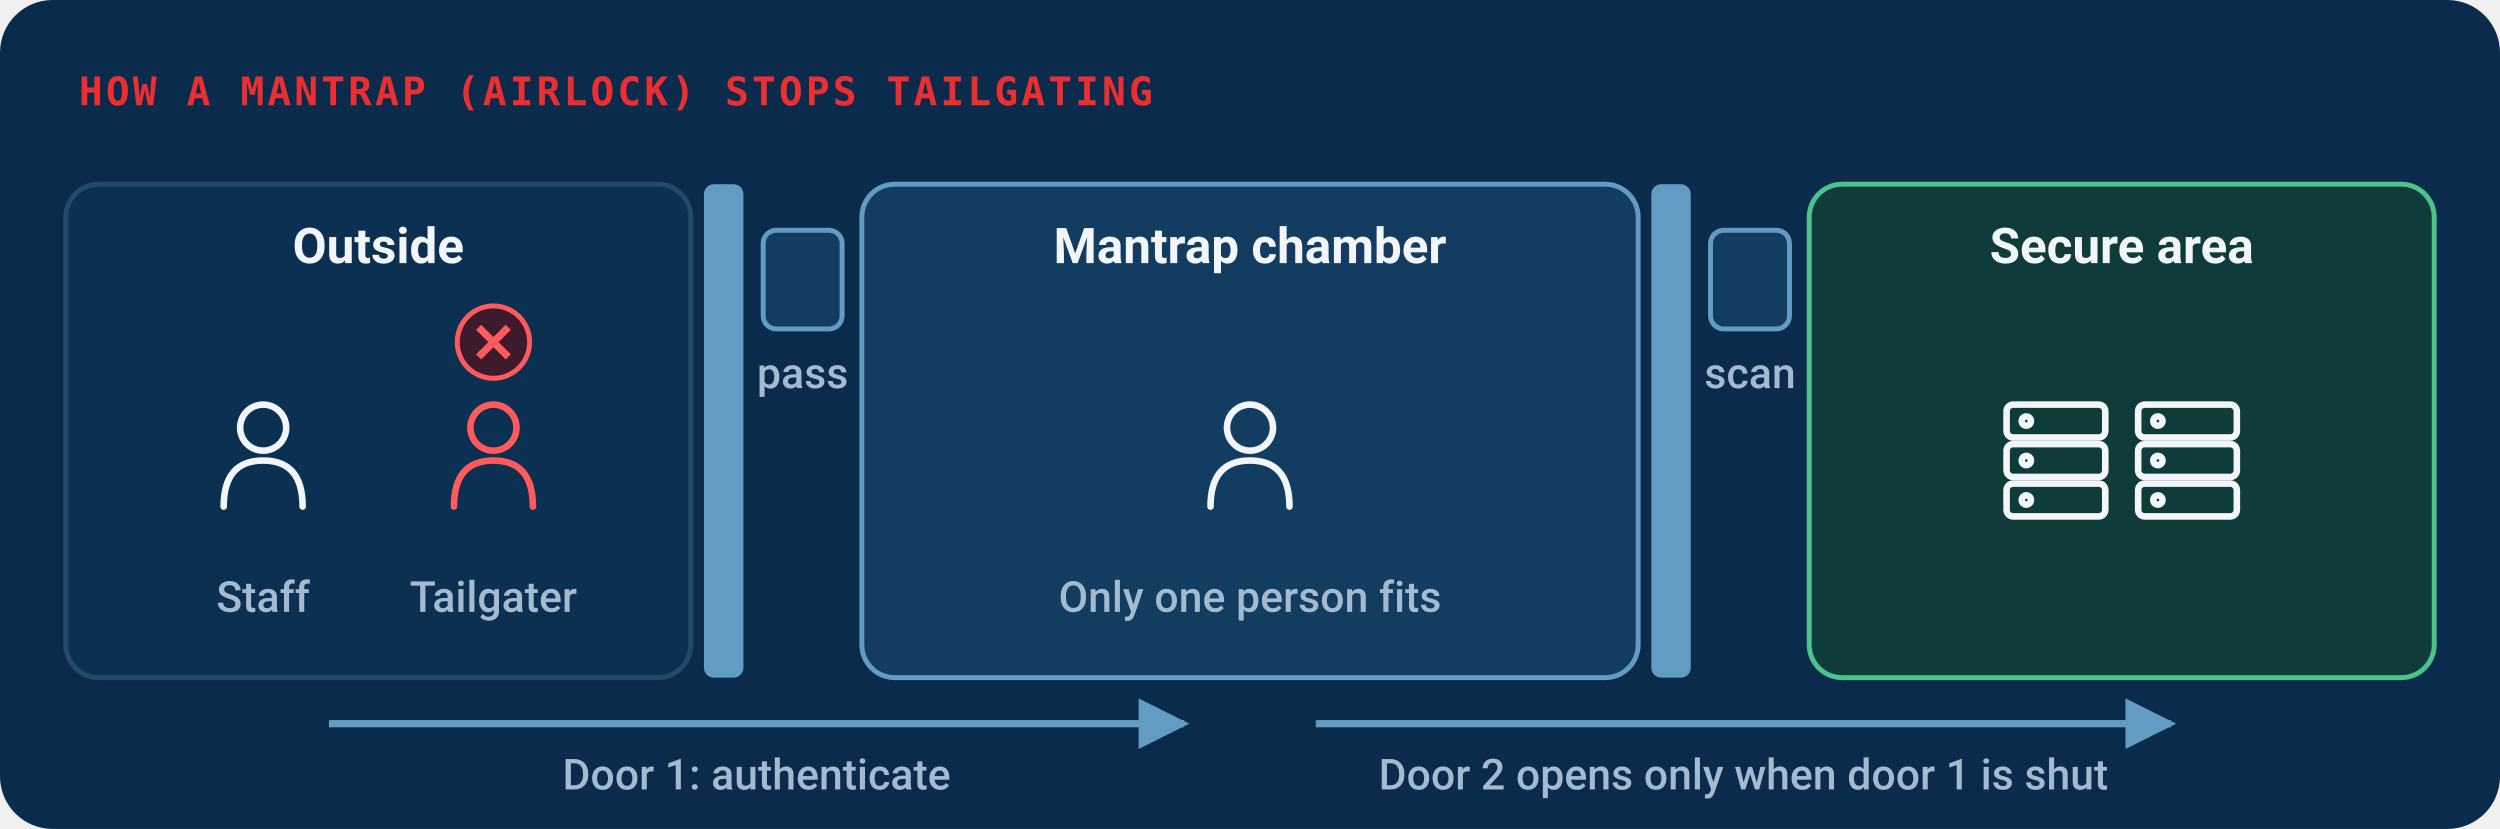
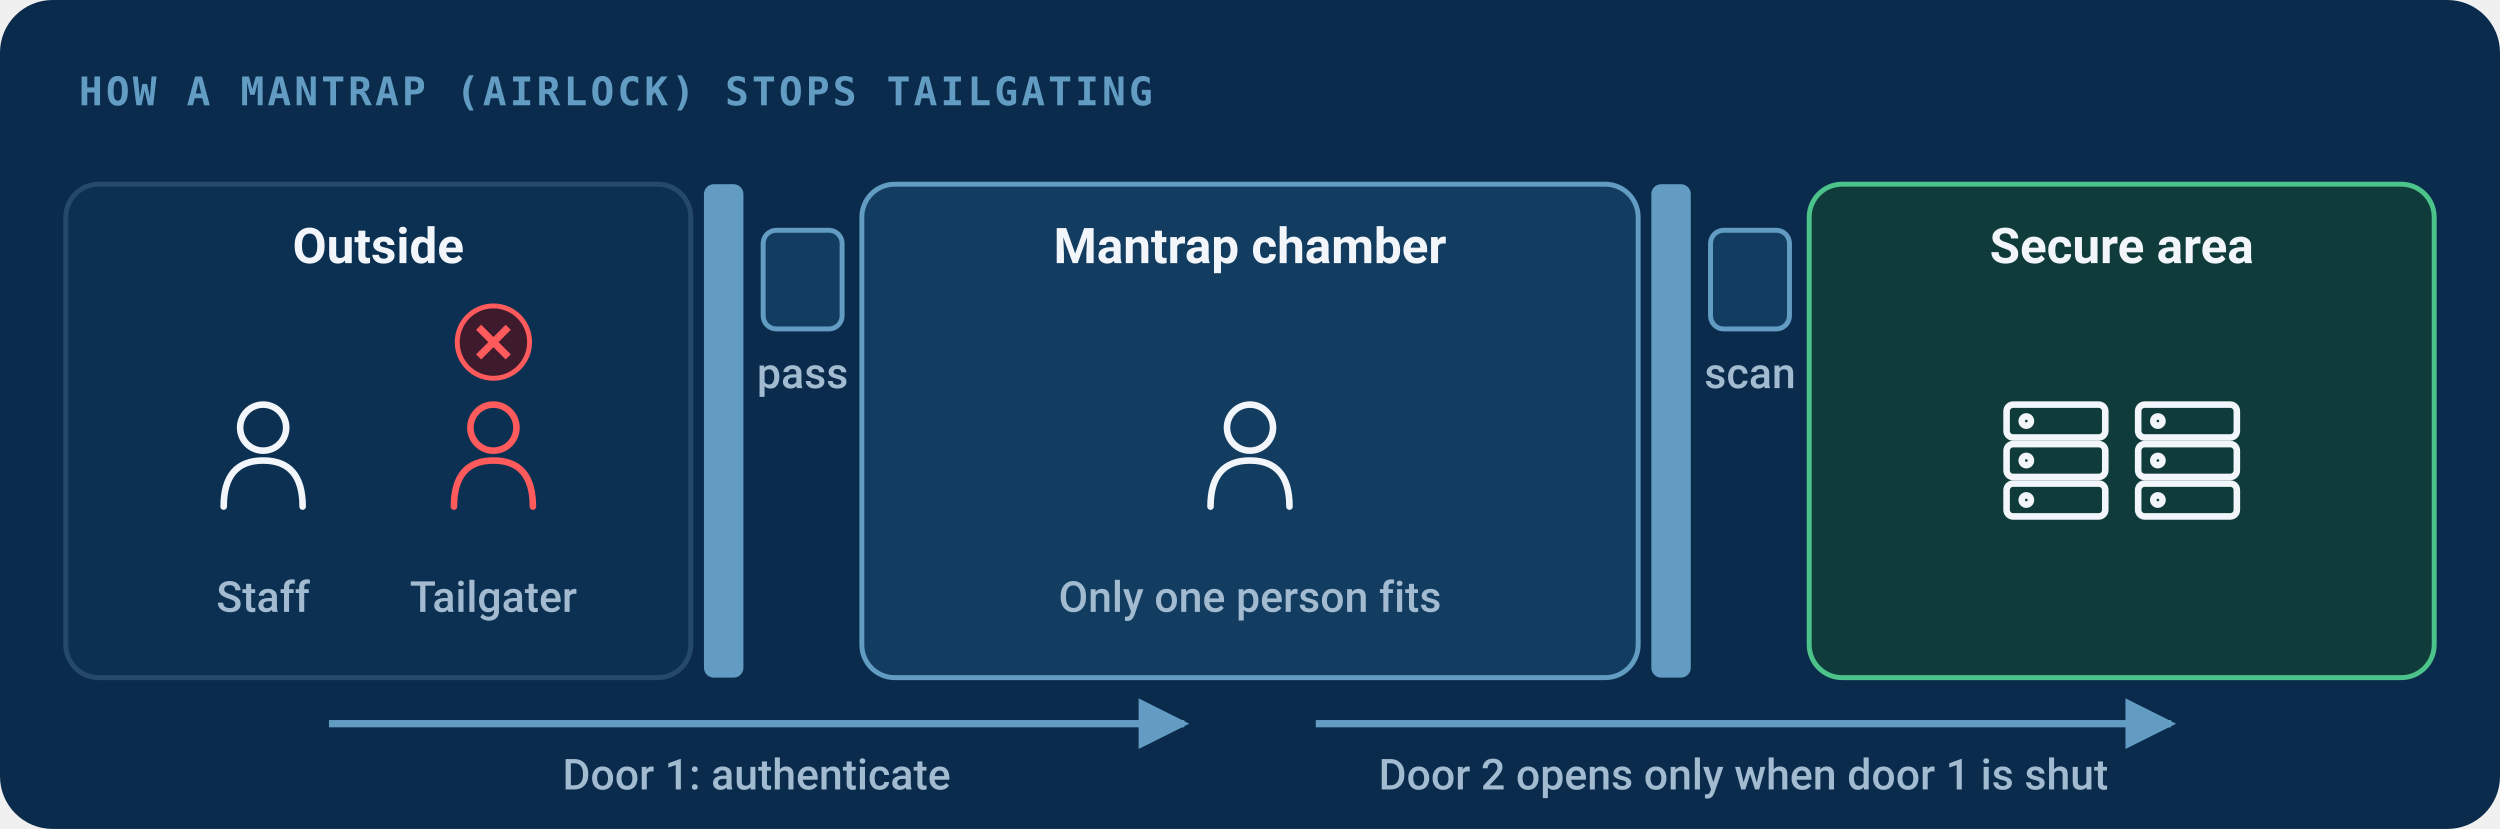
<svg xmlns="http://www.w3.org/2000/svg" viewBox="0 0 760 252" width="760" height="252" role="img" aria-labelledby="t d">
  <style>
.bg{fill:#0a2b4b}
.t{font:600 15px system-ui,-apple-system,'Segoe UI',Roboto,sans-serif;fill:#f2f6fa}
.tb{font:700 17px system-ui,-apple-system,'Segoe UI',Roboto,sans-serif;fill:#f2f6fa}
.s{font:500 13px system-ui,-apple-system,'Segoe UI',Roboto,sans-serif;fill:#a3bbd0}
.m{font:600 13px ui-monospace,Menlo,Consolas,monospace;fill:#f2f6fa}
- .h{font:700 12px ui-monospace,Menlo,Consolas,monospace;fill:#eb2f31;letter-spacing:.08em}
+ .h{font:700 12px ui-monospace,Menlo,Consolas,monospace;fill:#629cc3;letter-spacing:.08em}
.w{fill:#ffffff}
.box{fill:#0f3557;stroke:#2c5a80;stroke-width:1.5}
.acc{fill:#123c60;stroke:#629cc3;stroke-width:1.5}
.bad{fill:#3d1a2c;stroke:#ff5a5c;stroke-width:1.5}
.good{fill:#0f3b3a;stroke:#4cc38a;stroke-width:1.5}
.amb{fill:#33301f;stroke:#f2b544;stroke-width:1.5}
.dim{fill:#0c3052;stroke:#24496b;stroke-width:1.5}
- .solid-acc{fill:#629cc3}.solid-bad{fill:#eb2f31}.solid-good{fill:#2f9a5f}.solid-amb{fill:#c98f22}.solid-ink{fill:#f2f6fa}
+ .solid-acc{fill:#629cc3}.solid-bad{fill:#3f7aa3}.solid-good{fill:#2f9a5f}.solid-amb{fill:#c98f22}.solid-ink{fill:#f2f6fa}
.ln{stroke:#a3bbd0;stroke-width:2;fill:none}
.ln-acc{stroke:#629cc3;stroke-width:2.2;fill:none}
.ln-bad{stroke:#ff5a5c;stroke-width:2.2;fill:none}
.ln-good{stroke:#4cc38a;stroke-width:2.2;fill:none}
.dash{stroke-dasharray:6 5}
.tx-acc{fill:#629cc3}.tx-bad{fill:#ff5a5c}.tx-good{fill:#4cc38a}.tx-amb{fill:#f2b544}
.ic{fill:none;stroke:#f2f6fa;stroke-width:2;stroke-linecap:round;stroke-linejoin:round}
.ic-bad{fill:none;stroke:#ff5a5c;stroke-width:2;stroke-linecap:round;stroke-linejoin:round}
.ic-acc{fill:none;stroke:#629cc3;stroke-width:2;stroke-linecap:round;stroke-linejoin:round}
.mk-ln{fill:#a3bbd0}.mk-acc{fill:#629cc3}.mk-bad{fill:#ff5a5c}.mk-good{fill:#4cc38a}
</style>
  <defs>
    <marker id="a-ln" viewBox="0 0 10 10" refX="9" refY="5" markerWidth="7" markerHeight="7" orient="auto-start-reverse">
      <path d="M0 0 10 5 0 10z" class="mk-ln" />
    </marker>
    <marker id="a-acc" viewBox="0 0 10 10" refX="9" refY="5" markerWidth="7" markerHeight="7" orient="auto-start-reverse">
      <path d="M0 0 10 5 0 10z" class="mk-acc" />
    </marker>
    <marker id="a-bad" viewBox="0 0 10 10" refX="9" refY="5" markerWidth="7" markerHeight="7" orient="auto-start-reverse">
      <path d="M0 0 10 5 0 10z" class="mk-bad" />
    </marker>
    <marker id="a-good" viewBox="0 0 10 10" refX="9" refY="5" markerWidth="7" markerHeight="7" orient="auto-start-reverse">
      <path d="M0 0 10 5 0 10z" class="mk-good" />
    </marker>
  </defs>
  <rect class="bg" width="760" height="252" rx="16" />
  <text x="24" y="32" class="h" text-anchor="start">HOW A MANTRAP (AIRLOCK) STOPS TAILGATING</text>
  <rect x="20" y="56" width="190" height="150" rx="10" class="dim" />
  <text x="115" y="80" class="t" text-anchor="middle">Outside</text>
  <circle cx="80" cy="130" r="7" class="ic" />
  <path d="M68 154 q0 -14 12 -14 q12 0 12 14" class="ic" />
  <circle cx="150" cy="130" r="7" class="ic-bad" />
  <path d="M138 154 q0 -14 12 -14 q12 0 12 14" class="ic-bad" />
  <text x="150" y="186" class="s" text-anchor="middle">Tailgater</text>
  <text x="80" y="186" class="s" text-anchor="middle">Staff</text>
  <rect x="214" y="56" width="12" height="150" rx="3" class="solid-acc" />
  <rect x="232" y="70" width="24" height="30" rx="4" class="acc" />
  <text x="244" y="118" class="s" text-anchor="middle">pass</text>
  <rect x="262" y="56" width="236" height="150" rx="10" class="acc" />
  <text x="380" y="80" class="t" text-anchor="middle">Mantrap chamber</text>
  <circle cx="380" cy="130" r="7" class="ic" />
  <path d="M368 154 q0 -14 12 -14 q12 0 12 14" class="ic" />
  <text x="380" y="186" class="s" text-anchor="middle">Only one person fits</text>
  <circle cx="150" cy="104" r="11" class="bad" />
  <path d="M145.5 99.5 l9 9 M154.5 99.5 l-9 9" class="ln-bad" />
  <rect x="502" y="56" width="12" height="150" rx="3" class="solid-acc" />
  <rect x="520" y="70" width="24" height="30" rx="4" class="acc" />
  <text x="532" y="118" class="s" text-anchor="middle">scan</text>
  <rect x="550" y="56" width="190" height="150" rx="10" class="good" />
  <text x="645" y="80" class="t" text-anchor="middle">Secure area</text>
  <rect x="610" y="123" width="30" height="10" rx="2" class="ic" />
  <circle cx="616" cy="128" r="1.4" class="ic" />
  <rect x="610" y="135" width="30" height="10" rx="2" class="ic" />
  <circle cx="616" cy="140" r="1.4" class="ic" />
  <rect x="610" y="147" width="30" height="10" rx="2" class="ic" />
  <circle cx="616" cy="152" r="1.4" class="ic" />
  <rect x="650" y="123" width="30" height="10" rx="2" class="ic" />
  <circle cx="656" cy="128" r="1.4" class="ic" />
  <rect x="650" y="135" width="30" height="10" rx="2" class="ic" />
  <circle cx="656" cy="140" r="1.4" class="ic" />
  <rect x="650" y="147" width="30" height="10" rx="2" class="ic" />
  <circle cx="656" cy="152" r="1.4" class="ic" />
  <path d="M100 220 L360 220" class="ln-acc" marker-end="url(#a-acc)" />
  <path d="M400 220 L660 220" class="ln-acc" marker-end="url(#a-acc)" />
  <text x="230" y="240" class="s" text-anchor="middle">Door 1: authenticate</text>
  <text x="530" y="240" class="s" text-anchor="middle">Door 2 opens only when door 1 is shut</text>
</svg>
